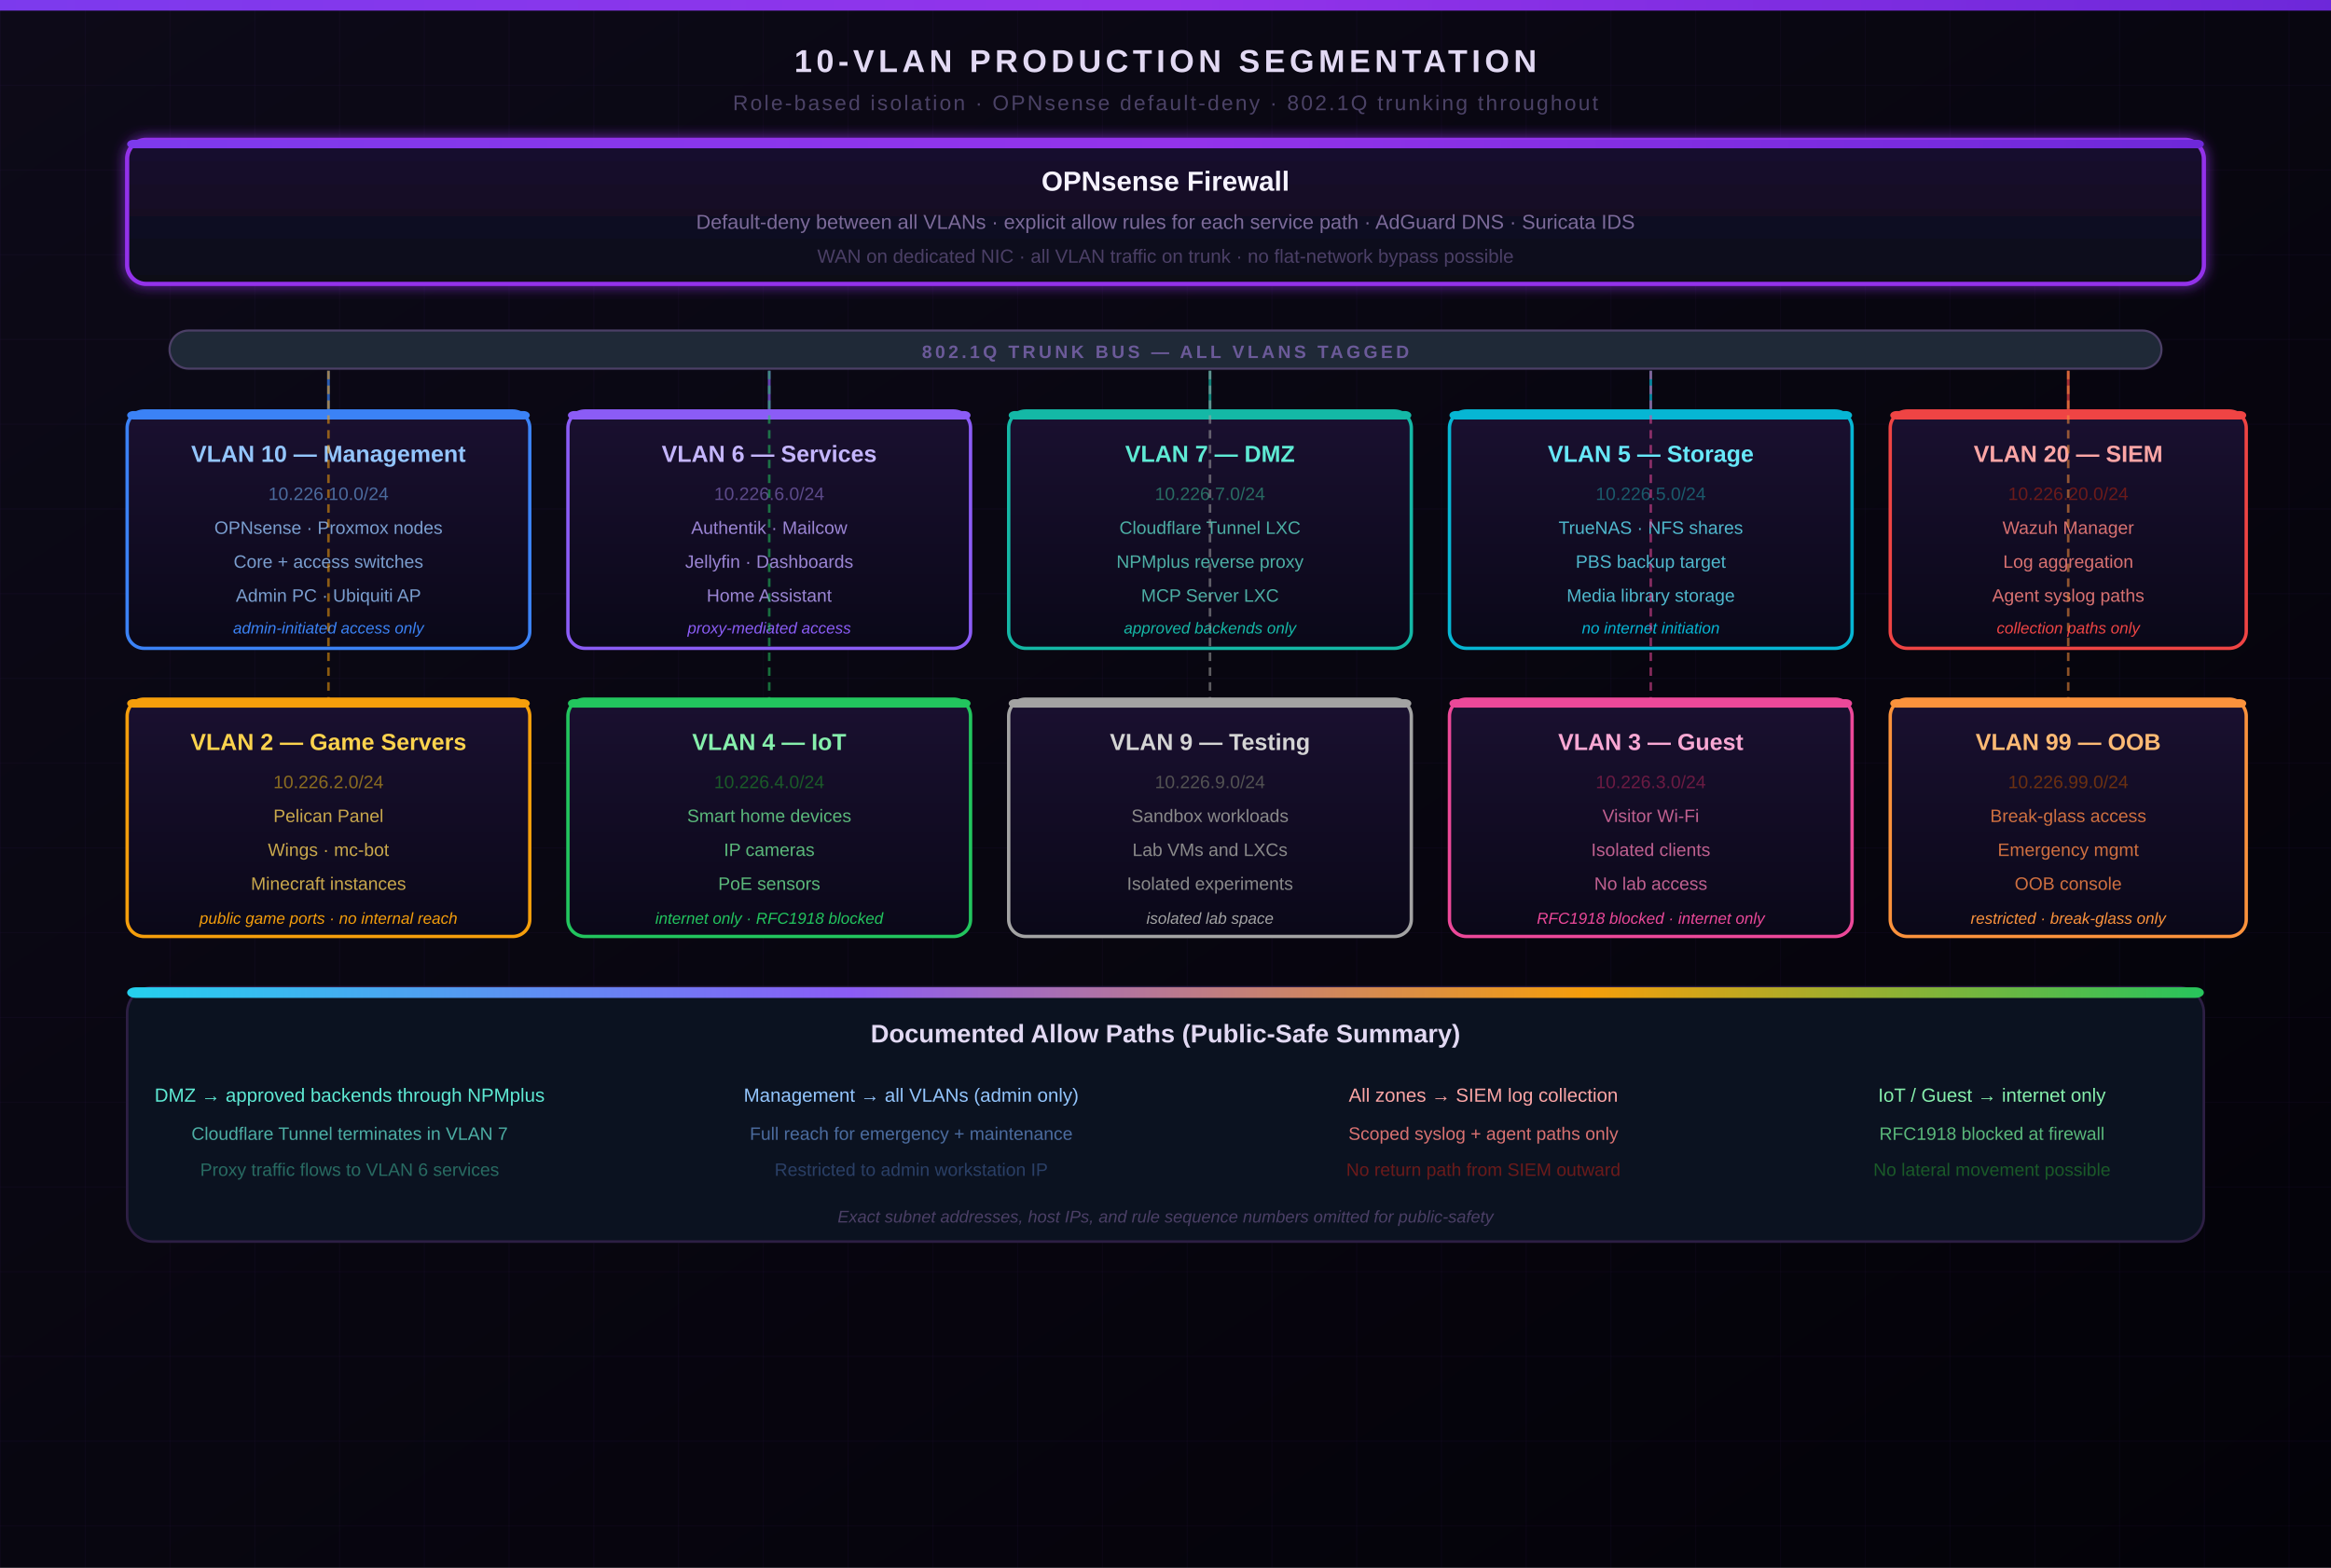
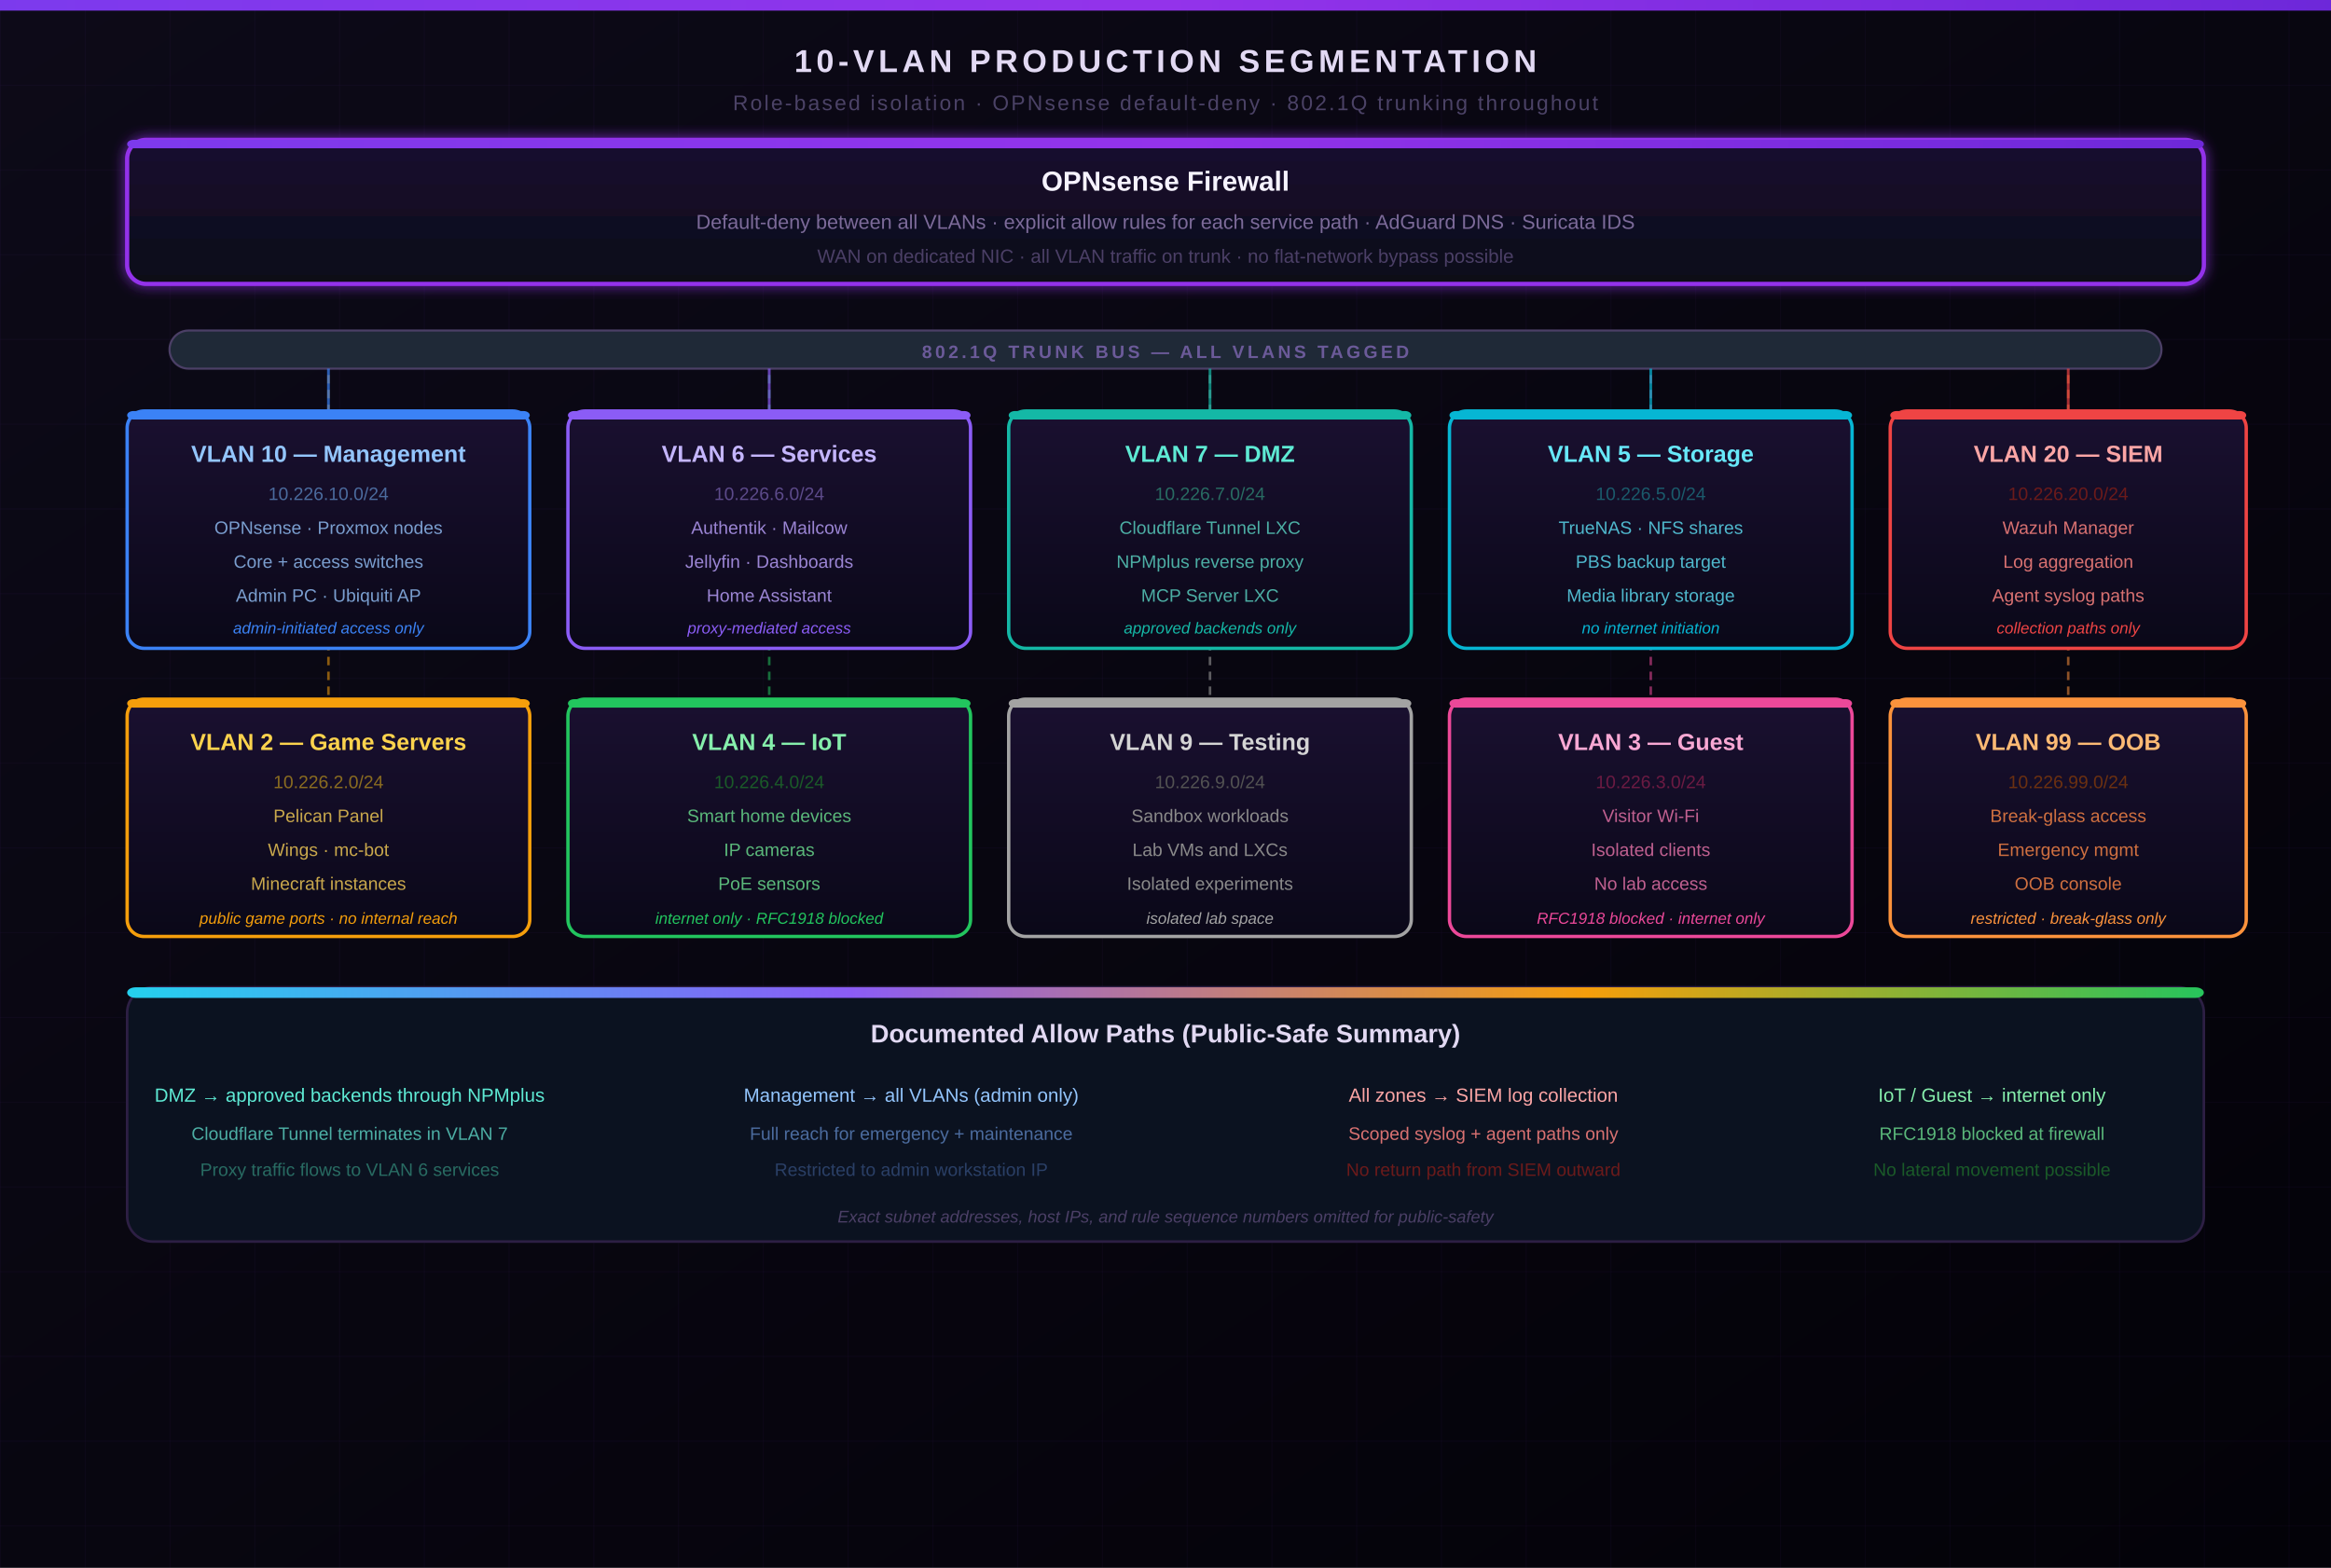
<svg xmlns="http://www.w3.org/2000/svg" width="1100" height="740" viewBox="0 0 1100 740" font-family="'Segoe UI', Arial, sans-serif">
  <defs>
    <linearGradient id="bg" x1="0" y1="0" x2="1" y2="1">
      <stop offset="0%" stop-color="#0d0a18" />
      <stop offset="100%" stop-color="#030208" />
    </linearGradient>
    <linearGradient id="card" x1="0" y1="0" x2="0" y2="1">
      <stop offset="0%" stop-color="#1a1030" />
      <stop offset="100%" stop-color="#0a0818" />
    </linearGradient>
    <linearGradient id="purpleBar" x1="0" y1="0" x2="1" y2="0">
      <stop offset="0%" stop-color="#7c3aed" />
      <stop offset="50%" stop-color="#9333ea" />
      <stop offset="100%" stop-color="#6d28d9" />
    </linearGradient>
    <linearGradient id="bar" x1="0" y1="0" x2="1" y2="0">
      <stop offset="0%" stop-color="#22d3ee" />
      <stop offset="35%" stop-color="#8b5cf6" />
      <stop offset="70%" stop-color="#f59e0b" />
      <stop offset="100%" stop-color="#22c55e" />
    </linearGradient>
    <pattern id="grid" width="40" height="40" patternUnits="userSpaceOnUse">
      <path d="M40 0H0V40" fill="none" stroke="#9333ea" stroke-width="0.15" opacity="0.22" />
    </pattern>
    <filter id="glow">
      <feGaussianBlur in="SourceGraphic" stdDeviation="3" result="b" />
      <feMerge>
        <feMergeNode in="b" />
        <feMergeNode in="SourceGraphic" />
      </feMerge>
    </filter>
    <marker id="arr" markerWidth="8" markerHeight="8" refX="6" refY="4" orient="auto">
      <path d="M0,0 L0,8 L8,4 z" fill="#9333ea" opacity="0.9" />
    </marker>
    <marker id="arrteal" markerWidth="8" markerHeight="8" refX="6" refY="4" orient="auto">
      <path d="M0,0 L0,8 L8,4 z" fill="#14b8a6" opacity="0.9" />
    </marker>
  </defs>
  <rect width="1100" height="740" fill="url(#bg)" />
  <rect width="1100" height="740" fill="url(#grid)" />
  <rect x="0" y="0" width="1100" height="5" fill="url(#purpleBar)" />
  <text x="550" y="34" text-anchor="middle" fill="#e2d9f3" font-size="15" font-weight="700" letter-spacing="2">10-VLAN PRODUCTION SEGMENTATION</text>
  <text x="550" y="52" text-anchor="middle" fill="#4b4266" font-size="10" letter-spacing="1">Role-based isolation · OPNsense default-deny · 802.1Q trunking throughout</text>
  <rect x="60" y="66" width="980" height="68" rx="9" fill="url(#card)" stroke="#9333ea" stroke-width="2" filter="url(#glow)" />
  <rect x="60" y="66" width="980" height="4" rx="3" fill="url(#purpleBar)" />
  <text x="550" y="90" text-anchor="middle" fill="#f6f3ff" font-size="13" font-weight="700">OPNsense Firewall</text>
  <text x="550" y="108" text-anchor="middle" fill="#7c6a99" font-size="9.5">Default-deny between all VLANs · explicit allow rules for each service path · AdGuard DNS · Suricata IDS</text>
  <text x="550" y="124" text-anchor="middle" fill="#4b3f66" font-size="9">WAN on dedicated NIC · all VLAN traffic on trunk · no flat-network bypass possible</text>
+   <g opacity="0.55" stroke-dasharray="4,3">
+     <line x1="155" y1="156" x2="155" y2="330" stroke="#f59e0b" stroke-width="1.2" />
+     <line x1="363" y1="156" x2="363" y2="330" stroke="#22c55e" stroke-width="1.2" />
+     <line x1="571" y1="156" x2="571" y2="330" stroke="#a3a3a3" stroke-width="1.2" />
+     <line x1="779" y1="156" x2="779" y2="330" stroke="#ec4899" stroke-width="1.2" />
+     <line x1="976" y1="156" x2="976" y2="330" stroke="#fb923c" stroke-width="1.2" />
+   </g>
  <rect x="80" y="156" width="940" height="18" rx="9" fill="#1f2937" stroke="#4b3f66" stroke-width="1" />
  <text x="550" y="169" text-anchor="middle" fill="#6b5a99" font-size="8.5" font-weight="700" letter-spacing="1.5">802.1Q TRUNK BUS — ALL VLANS TAGGED</text>
+   <g opacity="0.7">
+     <line x1="155" y1="174" x2="155" y2="194" stroke="#3b82f6" stroke-width="1.3" />
+     <line x1="363" y1="174" x2="363" y2="194" stroke="#8b5cf6" stroke-width="1.3" />
+     <line x1="571" y1="174" x2="571" y2="194" stroke="#14b8a6" stroke-width="1.3" />
+     <line x1="779" y1="174" x2="779" y2="194" stroke="#06b6d4" stroke-width="1.3" />
+     <line x1="976" y1="174" x2="976" y2="194" stroke="#ef4444" stroke-width="1.3" />
+   </g>
  <rect x="60" y="194" width="190" height="112" rx="8" fill="url(#card)" stroke="#3b82f6" stroke-width="1.6" />
  <rect x="60" y="194" width="190" height="4" rx="3" fill="#3b82f6" />
  <text x="155" y="218" text-anchor="middle" fill="#93c5fd" font-size="11" font-weight="700">VLAN 10 — Management</text>
  <text x="155" y="236" text-anchor="middle" fill="#4b6b9e" font-size="8.5">10.226.10.0/24</text>
  <text x="155" y="252" text-anchor="middle" fill="#7a9ecf" font-size="8.5">OPNsense · Proxmox nodes</text>
  <text x="155" y="268" text-anchor="middle" fill="#7a9ecf" font-size="8.5">Core + access switches</text>
  <text x="155" y="284" text-anchor="middle" fill="#7a9ecf" font-size="8.5">Admin PC · Ubiquiti AP</text>
  <text x="155" y="299" text-anchor="middle" fill="#3b82f6" font-size="7.5" font-style="italic">admin-initiated access only</text>
  <rect x="268" y="194" width="190" height="112" rx="8" fill="url(#card)" stroke="#8b5cf6" stroke-width="1.6" />
  <rect x="268" y="194" width="190" height="4" rx="3" fill="#8b5cf6" />
  <text x="363" y="218" text-anchor="middle" fill="#c4b5fd" font-size="11" font-weight="700">VLAN 6 — Services</text>
  <text x="363" y="236" text-anchor="middle" fill="#5c4a8a" font-size="8.5">10.226.6.0/24</text>
  <text x="363" y="252" text-anchor="middle" fill="#9b85d4" font-size="8.5">Authentik · Mailcow</text>
  <text x="363" y="268" text-anchor="middle" fill="#9b85d4" font-size="8.5">Jellyfin · Dashboards</text>
  <text x="363" y="284" text-anchor="middle" fill="#9b85d4" font-size="8.5">Home Assistant</text>
  <text x="363" y="299" text-anchor="middle" fill="#8b5cf6" font-size="7.5" font-style="italic">proxy-mediated access</text>
  <rect x="476" y="194" width="190" height="112" rx="8" fill="url(#card)" stroke="#14b8a6" stroke-width="1.6" />
  <rect x="476" y="194" width="190" height="4" rx="3" fill="#14b8a6" />
  <text x="571" y="218" text-anchor="middle" fill="#5eead4" font-size="11" font-weight="700">VLAN 7 — DMZ</text>
  <text x="571" y="236" text-anchor="middle" fill="#286b62" font-size="8.5">10.226.7.0/24</text>
  <text x="571" y="252" text-anchor="middle" fill="#4caea4" font-size="8.5">Cloudflare Tunnel LXC</text>
  <text x="571" y="268" text-anchor="middle" fill="#4caea4" font-size="8.5">NPMplus reverse proxy</text>
  <text x="571" y="284" text-anchor="middle" fill="#4caea4" font-size="8.5">MCP Server LXC</text>
  <text x="571" y="299" text-anchor="middle" fill="#14b8a6" font-size="7.5" font-style="italic">approved backends only</text>
  <rect x="684" y="194" width="190" height="112" rx="8" fill="url(#card)" stroke="#06b6d4" stroke-width="1.6" />
  <rect x="684" y="194" width="190" height="4" rx="3" fill="#06b6d4" />
  <text x="779" y="218" text-anchor="middle" fill="#67e8f9" font-size="11" font-weight="700">VLAN 5 — Storage</text>
  <text x="779" y="236" text-anchor="middle" fill="#1a5a6b" font-size="8.5">10.226.5.0/24</text>
  <text x="779" y="252" text-anchor="middle" fill="#4fb8cd" font-size="8.5">TrueNAS · NFS shares</text>
  <text x="779" y="268" text-anchor="middle" fill="#4fb8cd" font-size="8.5">PBS backup target</text>
  <text x="779" y="284" text-anchor="middle" fill="#4fb8cd" font-size="8.5">Media library storage</text>
  <text x="779" y="299" text-anchor="middle" fill="#06b6d4" font-size="7.5" font-style="italic">no internet initiation</text>
  <rect x="892" y="194" width="168" height="112" rx="8" fill="url(#card)" stroke="#ef4444" stroke-width="1.6" />
  <rect x="892" y="194" width="168" height="4" rx="3" fill="#ef4444" />
  <text x="976" y="218" text-anchor="middle" fill="#fca5a5" font-size="11" font-weight="700">VLAN 20 — SIEM</text>
  <text x="976" y="236" text-anchor="middle" fill="#6b1a1a" font-size="8.5">10.226.20.0/24</text>
  <text x="976" y="252" text-anchor="middle" fill="#d97171" font-size="8.5">Wazuh Manager</text>
  <text x="976" y="268" text-anchor="middle" fill="#d97171" font-size="8.5">Log aggregation</text>
  <text x="976" y="284" text-anchor="middle" fill="#d97171" font-size="8.5">Agent syslog paths</text>
  <text x="976" y="299" text-anchor="middle" fill="#ef4444" font-size="7.5" font-style="italic">collection paths only</text>
-   <g opacity="0.7">
-     <line x1="155" y1="175" x2="155" y2="194" stroke="#3b82f6" stroke-width="1.3" />
-     <line x1="363" y1="175" x2="363" y2="194" stroke="#8b5cf6" stroke-width="1.3" />
-     <line x1="571" y1="175" x2="571" y2="194" stroke="#14b8a6" stroke-width="1.3" />
-     <line x1="779" y1="175" x2="779" y2="194" stroke="#06b6d4" stroke-width="1.3" />
-     <line x1="976" y1="175" x2="976" y2="194" stroke="#ef4444" stroke-width="1.3" />
-   </g>
  <rect x="60" y="330" width="190" height="112" rx="8" fill="url(#card)" stroke="#f59e0b" stroke-width="1.6" />
  <rect x="60" y="330" width="190" height="4" rx="3" fill="#f59e0b" />
  <text x="155" y="354" text-anchor="middle" fill="#fcd34d" font-size="11" font-weight="700">VLAN 2 — Game Servers</text>
  <text x="155" y="372" text-anchor="middle" fill="#8a6c20" font-size="8.5">10.226.2.0/24</text>
  <text x="155" y="388" text-anchor="middle" fill="#c9a84c" font-size="8.5">Pelican Panel</text>
  <text x="155" y="404" text-anchor="middle" fill="#c9a84c" font-size="8.5">Wings · mc-bot</text>
  <text x="155" y="420" text-anchor="middle" fill="#c9a84c" font-size="8.5">Minecraft instances</text>
  <text x="155" y="436" text-anchor="middle" fill="#f59e0b" font-size="7.5" font-style="italic">public game ports · no internal reach</text>
  <rect x="268" y="330" width="190" height="112" rx="8" fill="url(#card)" stroke="#22c55e" stroke-width="1.6" />
  <rect x="268" y="330" width="190" height="4" rx="3" fill="#22c55e" />
  <text x="363" y="354" text-anchor="middle" fill="#86efac" font-size="11" font-weight="700">VLAN 4 — IoT</text>
  <text x="363" y="372" text-anchor="middle" fill="#1a5a28" font-size="8.5">10.226.4.0/24</text>
  <text x="363" y="388" text-anchor="middle" fill="#5ab87a" font-size="8.5">Smart home devices</text>
  <text x="363" y="404" text-anchor="middle" fill="#5ab87a" font-size="8.5">IP cameras</text>
  <text x="363" y="420" text-anchor="middle" fill="#5ab87a" font-size="8.5">PoE sensors</text>
  <text x="363" y="436" text-anchor="middle" fill="#22c55e" font-size="7.5" font-style="italic">internet only · RFC1918 blocked</text>
  <rect x="476" y="330" width="190" height="112" rx="8" fill="url(#card)" stroke="#a3a3a3" stroke-width="1.6" />
  <rect x="476" y="330" width="190" height="4" rx="3" fill="#a3a3a3" />
  <text x="571" y="354" text-anchor="middle" fill="#d4d4d4" font-size="11" font-weight="700">VLAN 9 — Testing</text>
  <text x="571" y="372" text-anchor="middle" fill="#525252" font-size="8.5">10.226.9.0/24</text>
  <text x="571" y="388" text-anchor="middle" fill="#8a8a8a" font-size="8.5">Sandbox workloads</text>
  <text x="571" y="404" text-anchor="middle" fill="#8a8a8a" font-size="8.5">Lab VMs and LXCs</text>
  <text x="571" y="420" text-anchor="middle" fill="#8a8a8a" font-size="8.5">Isolated experiments</text>
  <text x="571" y="436" text-anchor="middle" fill="#a3a3a3" font-size="7.5" font-style="italic">isolated lab space</text>
  <rect x="684" y="330" width="190" height="112" rx="8" fill="url(#card)" stroke="#ec4899" stroke-width="1.6" />
  <rect x="684" y="330" width="190" height="4" rx="3" fill="#ec4899" />
  <text x="779" y="354" text-anchor="middle" fill="#f9a8d4" font-size="11" font-weight="700">VLAN 3 — Guest</text>
  <text x="779" y="372" text-anchor="middle" fill="#6b1a42" font-size="8.5">10.226.3.0/24</text>
  <text x="779" y="388" text-anchor="middle" fill="#c06090" font-size="8.5">Visitor Wi-Fi</text>
  <text x="779" y="404" text-anchor="middle" fill="#c06090" font-size="8.5">Isolated clients</text>
  <text x="779" y="420" text-anchor="middle" fill="#c06090" font-size="8.5">No lab access</text>
  <text x="779" y="436" text-anchor="middle" fill="#ec4899" font-size="7.5" font-style="italic">RFC1918 blocked · internet only</text>
  <rect x="892" y="330" width="168" height="112" rx="8" fill="url(#card)" stroke="#fb923c" stroke-width="1.6" />
  <rect x="892" y="330" width="168" height="4" rx="3" fill="#fb923c" />
  <text x="976" y="354" text-anchor="middle" fill="#fdba74" font-size="11" font-weight="700">VLAN 99 — OOB</text>
  <text x="976" y="372" text-anchor="middle" fill="#6b3010" font-size="8.5">10.226.99.0/24</text>
  <text x="976" y="388" text-anchor="middle" fill="#d07040" font-size="8.5">Break-glass access</text>
  <text x="976" y="404" text-anchor="middle" fill="#d07040" font-size="8.5">Emergency mgmt</text>
  <text x="976" y="420" text-anchor="middle" fill="#d07040" font-size="8.5">OOB console</text>
  <text x="976" y="436" text-anchor="middle" fill="#fb923c" font-size="7.5" font-style="italic">restricted · break-glass only</text>
-   <g opacity="0.55" stroke-dasharray="4,3">
-     <line x1="155" y1="175" x2="155" y2="330" stroke="#f59e0b" stroke-width="1.2" />
-     <line x1="363" y1="175" x2="363" y2="330" stroke="#22c55e" stroke-width="1.2" />
-     <line x1="571" y1="175" x2="571" y2="330" stroke="#a3a3a3" stroke-width="1.2" />
-     <line x1="779" y1="175" x2="779" y2="330" stroke="#ec4899" stroke-width="1.2" />
-     <line x1="976" y1="175" x2="976" y2="330" stroke="#fb923c" stroke-width="1.2" />
-   </g>
  <rect x="60" y="466" width="980" height="120" rx="12" fill="#0b1220" stroke="#2d1f44" stroke-width="1.2" />
  <rect x="60" y="466" width="980" height="5" rx="4" fill="url(#bar)" />
  <text x="550" y="492" text-anchor="middle" fill="#e2d9f3" font-size="12" font-weight="700">Documented Allow Paths (Public-Safe Summary)</text>
  <text x="165" y="520" text-anchor="middle" fill="#5eead4" font-size="9">DMZ → approved backends through NPMplus</text>
  <text x="165" y="538" text-anchor="middle" fill="#4caea4" font-size="8.5">Cloudflare Tunnel terminates in VLAN 7</text>
  <text x="165" y="555" text-anchor="middle" fill="#286b62" font-size="8.5">Proxy traffic flows to VLAN 6 services</text>
  <text x="430" y="520" text-anchor="middle" fill="#93c5fd" font-size="9">Management → all VLANs (admin only)</text>
  <text x="430" y="538" text-anchor="middle" fill="#4b6b9e" font-size="8.5">Full reach for emergency + maintenance</text>
  <text x="430" y="555" text-anchor="middle" fill="#2a3f66" font-size="8.5">Restricted to admin workstation IP</text>
  <text x="700" y="520" text-anchor="middle" fill="#fca5a5" font-size="9">All zones → SIEM log collection</text>
  <text x="700" y="538" text-anchor="middle" fill="#d97171" font-size="8.5">Scoped syslog + agent paths only</text>
  <text x="700" y="555" text-anchor="middle" fill="#6b1a1a" font-size="8.5">No return path from SIEM outward</text>
  <text x="940" y="520" text-anchor="middle" fill="#86efac" font-size="9">IoT / Guest → internet only</text>
  <text x="940" y="538" text-anchor="middle" fill="#5ab87a" font-size="8.5">RFC1918 blocked at firewall</text>
  <text x="940" y="555" text-anchor="middle" fill="#1a5a28" font-size="8.5">No lateral movement possible</text>
  <text x="550" y="577" text-anchor="middle" fill="#4b3f66" font-size="8" font-style="italic">Exact subnet addresses, host IPs, and rule sequence numbers omitted for public-safety</text>
</svg>
